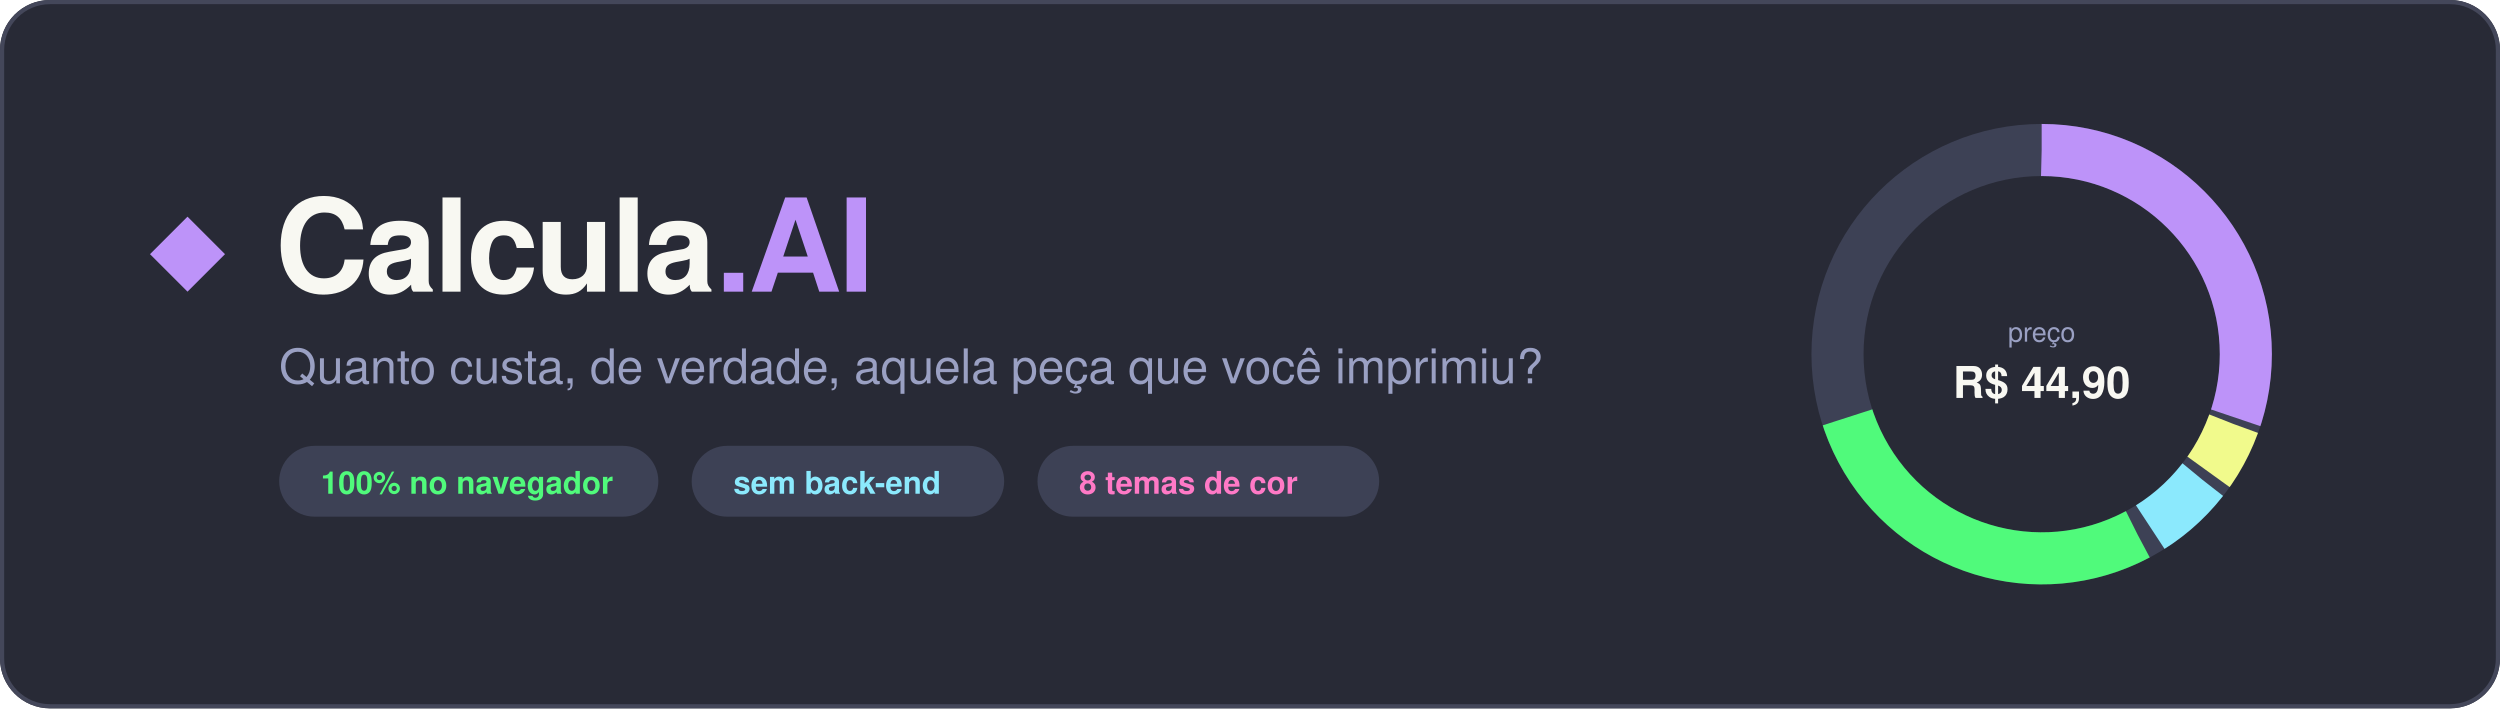
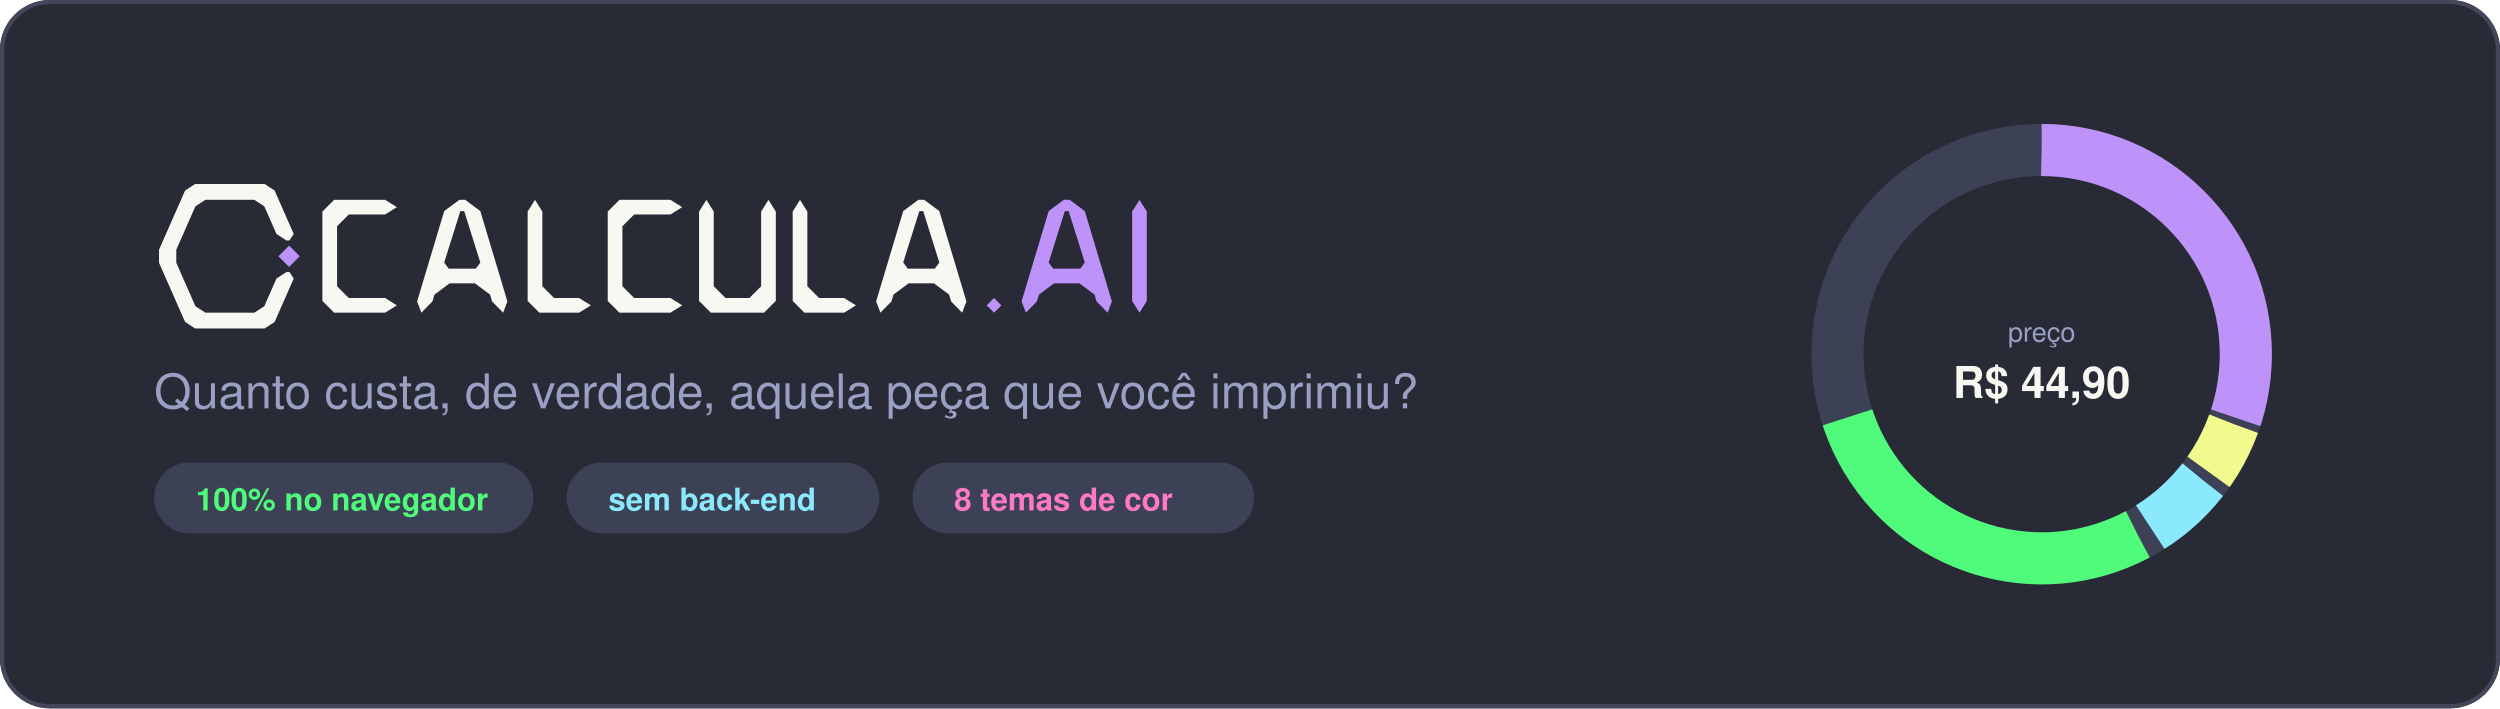
<svg xmlns="http://www.w3.org/2000/svg" viewBox="0 0 1200 340" width="1200" height="340" role="img" aria-label="Calcula.AI — calculadora de custos de impressão 3D">
  <rect width="1200" height="340" rx="24" fill="#282a36" />
  <rect x="1" y="1" width="1198" height="338" rx="23" fill="none" stroke="#44475a" stroke-width="2" />
-   <g transform="translate(72, 104)">
-     <path d="M18 0 L36 18 L18 36 L0 18 Z" fill="#bd93f9" />
+   <g transform="translate(72,84) scale(0.54167) translate(20.76,22.00)">
+     <path fill="#f8f8f2" fill-rule="evenodd" d="M100.14 36.00 L91.30 30.23 L80.54 5.77 L71.70 0.00 L28.30 0.00 L19.46 5.77 L2.54 44.23 L2.54 55.77 L19.46 94.23 L28.30 100.00 L71.70 100.00 L80.54 94.23 L91.30 69.77 L100.14 64.00 L102.84 64.00 L106.60 69.77 L89.67 108.23 L80.84 114.00 L19.16 114.00 L10.33 108.23 L-12.76 55.77 L-12.76 44.23 L10.33 -8.23 L19.16 -14.00 L80.84 -14.00 L89.67 -8.23 L106.60 30.23 L102.84 36.00 Z M132.00 10.40 L142.40 0.00 L187.60 0.00 L198.00 6.50 L198.00 6.50 L187.60 13.00 L155.40 13.00 L145.00 23.40 L145.00 76.60 L155.40 87.00 L187.60 87.00 L198.00 93.50 L198.00 93.50 L187.60 100.00 L142.40 100.00 L132.00 89.60 Z M219.74 100.00 L215.94 90.04 L239.96 9.96 L253.35 0.00 L258.55 0.00 L271.94 9.96 L295.96 90.04 L292.16 100.00 L292.16 100.00 L282.39 90.04 L280.57 83.96 L267.18 74.00 L244.72 74.00 L231.33 83.96 L229.51 90.04 L219.74 100.00 Z M239.94 55.54 L243.94 61.00 L267.96 61.00 L271.96 55.54 L257.66 10.01 L254.24 10.01 Z M313.90 10.40 L320.40 0.00 L320.40 0.00 L326.90 10.40 L326.90 76.60 L337.30 87.00 L359.50 87.00 L369.90 93.50 L369.90 93.50 L359.50 100.00 L324.30 100.00 L313.90 89.60 Z M384.85 10.40 L395.25 0.00 L440.45 0.00 L450.85 6.50 L450.85 6.50 L440.45 13.00 L408.25 13.00 L397.85 23.40 L397.85 76.60 L408.25 87.00 L440.45 87.00 L450.85 93.50 L450.85 93.50 L440.45 100.00 L395.25 100.00 L384.85 89.60 Z M465.80 10.40 L472.30 0.00 L472.30 0.00 L478.80 10.40 L478.80 76.60 L489.20 87.00 L510.40 87.00 L520.80 76.60 L520.80 10.40 L527.30 0.00 L527.30 0.00 L533.80 10.40 L533.80 89.60 L523.40 100.00 L476.20 100.00 L465.80 89.60 Z M548.75 10.40 L555.25 0.00 L555.25 0.00 L561.75 10.40 L561.75 76.60 L572.15 87.00 L594.35 87.00 L604.75 93.50 L604.75 93.50 L594.35 100.00 L559.15 100.00 L548.75 89.60 Z M626.49 100.00 L622.69 90.04 L646.71 9.96 L660.10 0.00 L665.30 0.00 L678.69 9.96 L702.71 90.04 L698.91 100.00 L698.91 100.00 L689.14 90.04 L687.32 83.96 L673.93 74.00 L651.47 74.00 L638.08 83.96 L636.26 90.04 L626.49 100.00 Z M646.69 55.54 L650.69 61.00 L674.71 61.00 L678.71 55.54 L664.41 10.01 L660.99 10.01 Z" />
+     <path fill="#bd93f9" fill-rule="evenodd" d="M102.49 40.55 L111.94 50.00 L102.49 59.45 L93.04 50.00 Z M720.65 93.50 L727.15 87.00 L727.15 87.00 L733.65 93.50 L733.65 93.50 L727.15 100.00 L727.15 100.00 L720.65 93.50 Z M755.39 100.00 L751.59 90.04 L775.61 9.96 L789.00 0.00 L794.20 0.00 L807.59 9.96 L831.61 90.04 L827.81 100.00 L827.81 100.00 L818.04 90.04 L816.22 83.96 L802.83 74.00 L780.37 74.00 L766.98 83.96 L765.16 90.04 L755.39 100.00 Z M775.59 55.54 L779.59 61.00 L803.61 61.00 L807.61 55.54 L793.31 10.01 L789.89 10.01 Z M849.55 10.40 L856.05 0.00 L856.05 0.00 L862.55 10.40 L862.55 89.60 L856.05 100.00 L856.05 100.00 L849.55 89.60 Z" />
  </g>
-   <text x="132" y="140" font-family="Segoe UI, Helvetica, Arial, sans-serif" font-size="62" font-weight="700" fill="#f8f8f2" letter-spacing="-1.5">Calcula<tspan fill="#bd93f9">.AI</tspan>
-   </text>
-   <text x="134" y="184" font-family="Segoe UI, Helvetica, Arial, sans-serif" font-size="23" fill="#9aa0c3">Quanto custa, de verdade, aquela peça que você imprimiu?</text>
-   <g transform="translate(134, 214)">
+   <text x="74" y="196" font-family="Segoe UI, Helvetica, Arial, sans-serif" font-size="23" fill="#9aa0c3">Quanto custa, de verdade, aquela peça que você imprimiu?</text>
+   <g transform="translate(74, 222)">
    <rect width="182" height="34" rx="17" fill="#3d4155" />
    <text x="20" y="23" font-family="Segoe UI, Helvetica, Arial, sans-serif" font-size="15" font-weight="600" fill="#50fa7b">100% no navegador</text>
    <rect x="198" width="150" height="34" rx="17" fill="#3d4155" />
    <text x="218" y="23" font-family="Segoe UI, Helvetica, Arial, sans-serif" font-size="15" font-weight="600" fill="#8be9fd">sem back-end</text>
    <rect x="364" width="164" height="34" rx="17" fill="#3d4155" />
    <text x="384" y="23" font-family="Segoe UI, Helvetica, Arial, sans-serif" font-size="15" font-weight="600" fill="#ff79c6">8 temas de cor</text>
  </g>
  <g transform="translate(980, 170)">
    <circle r="98" fill="none" stroke="#3d4155" stroke-width="25" />
    <circle r="98" fill="none" stroke="#bd93f9" stroke-width="25" stroke-dasharray="185 431" transform="rotate(-90)" />
    <circle r="98" fill="none" stroke="#f1fa8c" stroke-width="25" stroke-dasharray="26 590" transform="rotate(20)" />
    <circle r="98" fill="none" stroke="#8be9fd" stroke-width="25" stroke-dasharray="34 582" transform="rotate(38)" />
    <circle r="98" fill="none" stroke="#50fa7b" stroke-width="25" stroke-dasharray="171 445" transform="rotate(62)" />
    <text y="-6" text-anchor="middle" font-family="Segoe UI, Helvetica, Arial, sans-serif" font-size="13" fill="#9aa0c3">preço</text>
    <text y="21" text-anchor="middle" font-family="Segoe UI, Helvetica, Arial, sans-serif" font-size="21" font-weight="700" fill="#f8f8f2">R$ 44,90</text>
  </g>
</svg>
